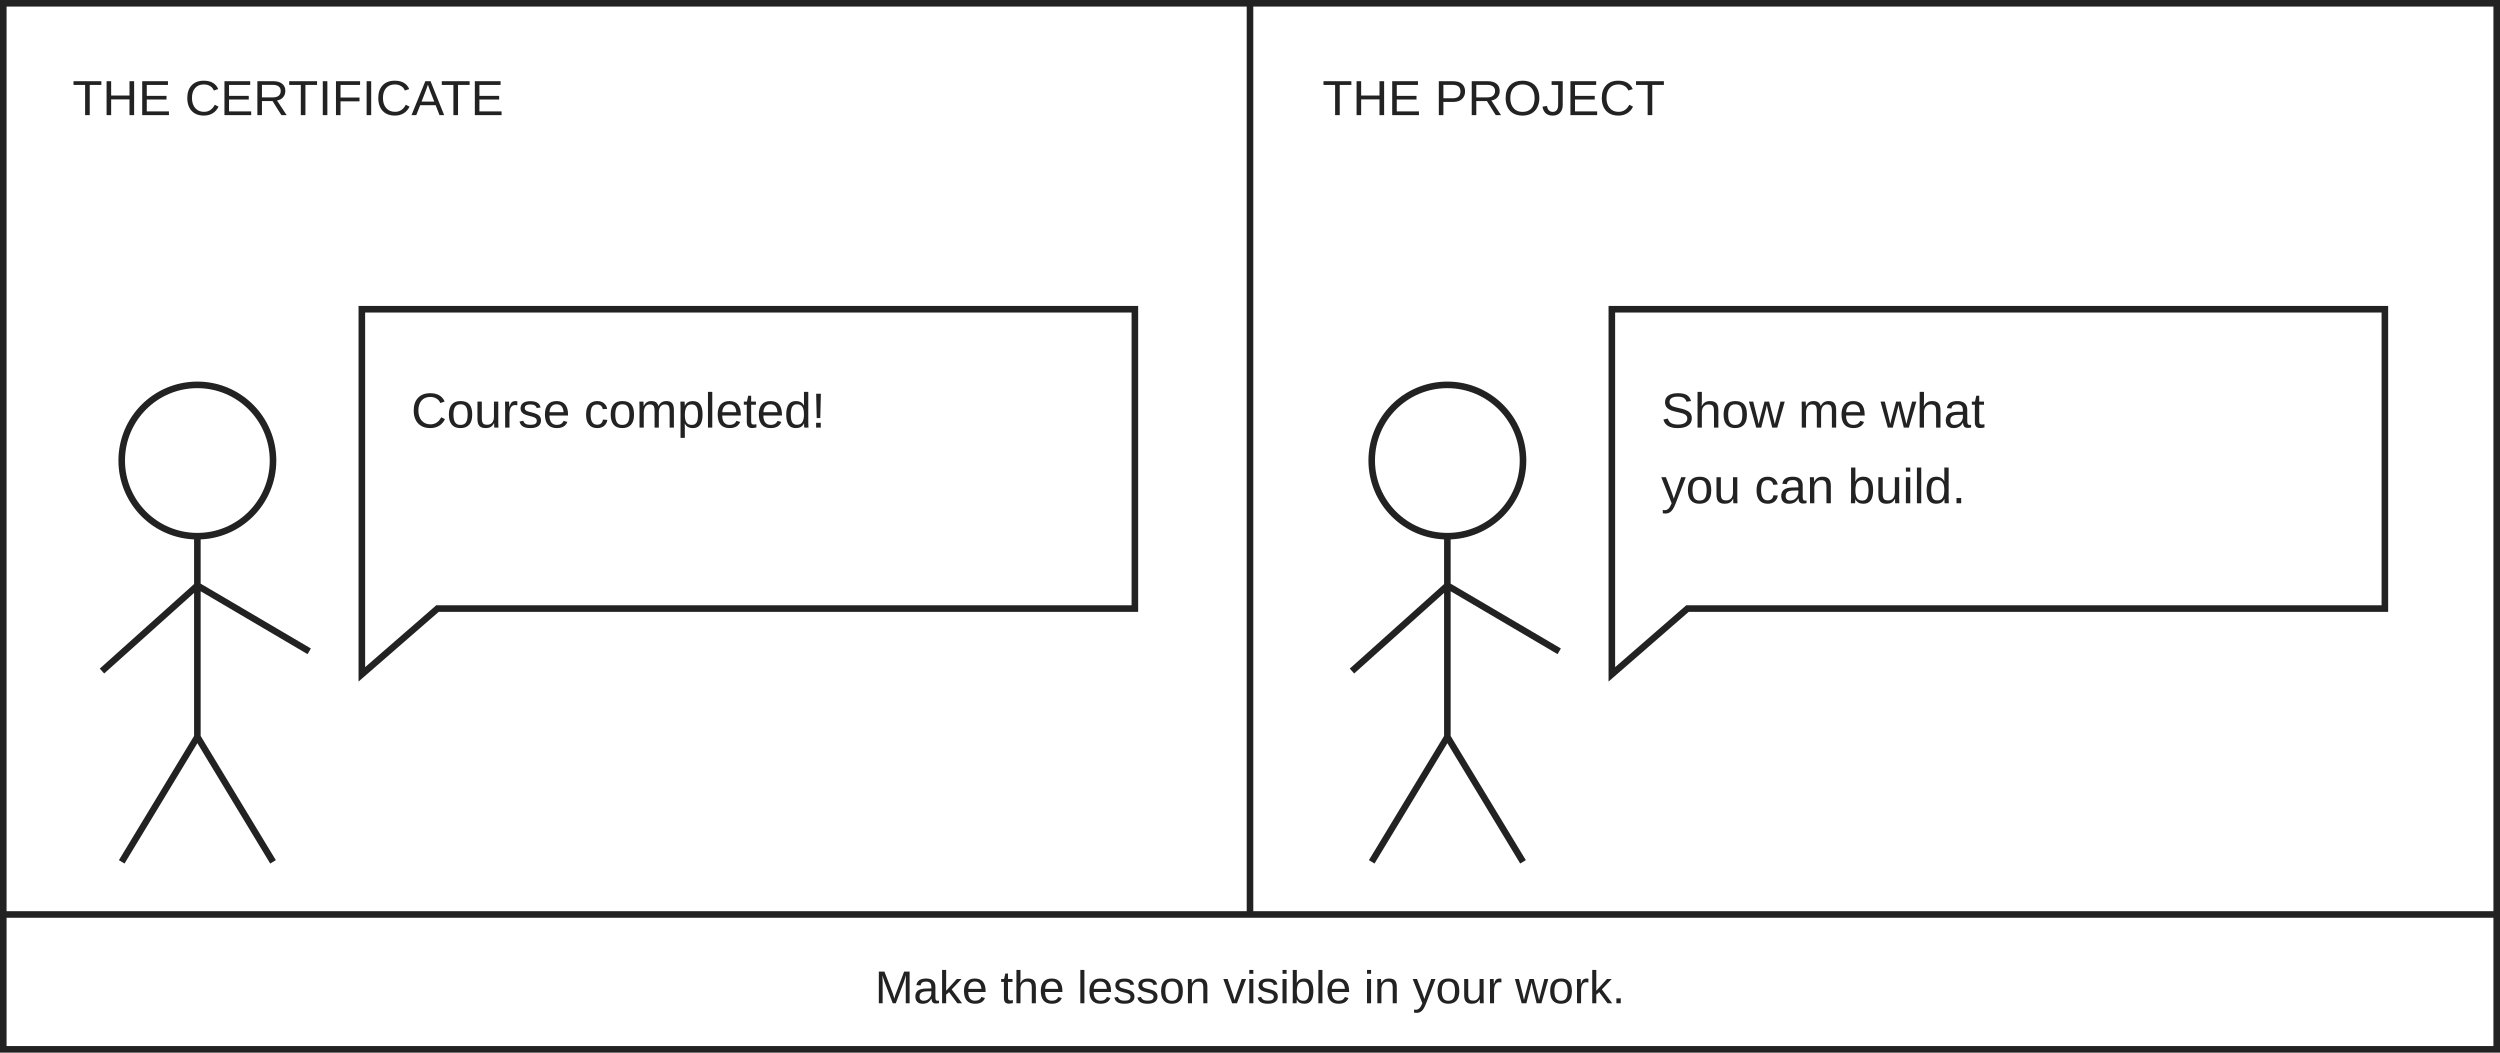
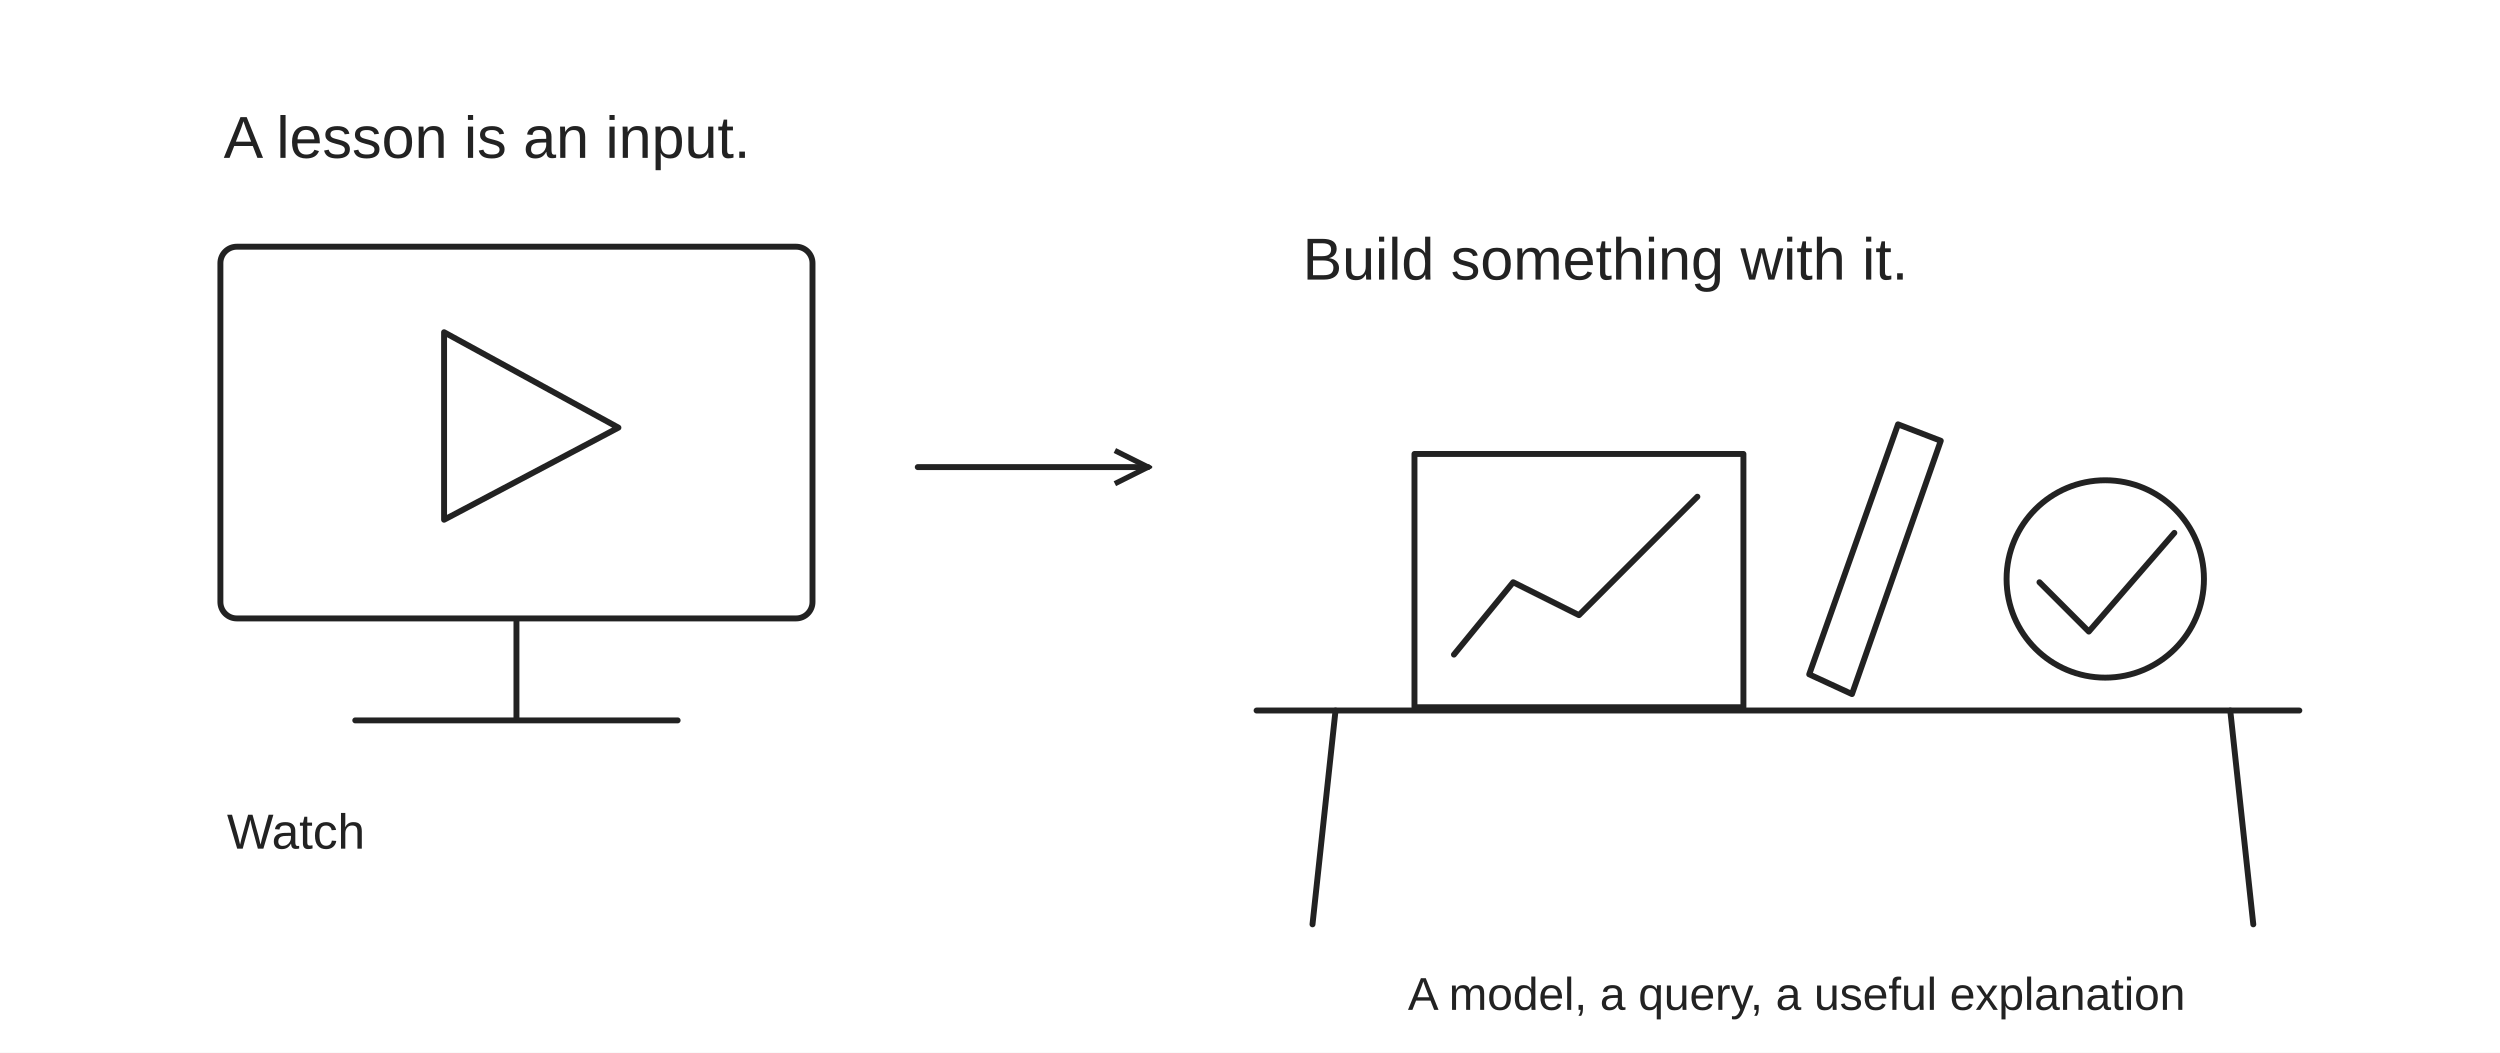
<svg xmlns="http://www.w3.org/2000/svg" viewBox="0 0 760 320" role="img" aria-labelledby="title desc">
+   <defs>
+     <marker id="arrow" viewBox="0 0 10 10" refX="9" refY="5" markerWidth="7" markerHeight="7" orient="auto-start-reverse">
+       <path d="M1 1L9 5L1 9" fill="none" stroke="#222" stroke-width="1.3" />
+     </marker>
+   </defs>
  <rect width="760" height="320" fill="white" />
-   <g fill="none" stroke="#222" stroke-width="2">
-     <rect x="1" y="1" width="758" height="318" />
-     <path d="M380 1V278 M1 278H759" />
-     <circle cx="60" cy="140" r="23" />
-     <path d="M60 163V224 M60 178L31 204 M60 178L94 198 M60 224L37 262 M60 224L83 262" />
-     <circle cx="440" cy="140" r="23" />
-     <path d="M440 163V224 M440 178L411 204 M440 178L474 198 M440 224L417 262 M440 224L463 262" />
-     <path d="M110 94H345V185H133L110 205Z" />
-     <path d="M490 94H725V185H513L490 205Z" />
+   <g fill="none" stroke="#222" stroke-width="1.8" stroke-linecap="round" stroke-linejoin="round">
+     <rect x="67" y="75" width="180" height="113" rx="5" />
+     <path d="M135 101L135 158L188 130Z M157 189V219 M108 219H206" />
+     <path d="M279 142L349 142" marker-end="url(#arrow)" />
+     <path d="M382 216L699 216" />
+     <path d="M406 216L399 281" />
+     <path d="M678 216L685 281" />
+     <rect x="430" y="138" width="100" height="77" />
+     <path d="M442 199L460 177L480 187L516 151" />
+     <path d="M550 205L577 129L590 134L563 211Z" />
+     <circle cx="640" cy="176" r="30" />
+     <path d="M620 177L635 192L661 162" />
  </g>
-   <g font-family="-apple-system,Arial,sans-serif" fill="#222">
-     <text x="22" y="35" font-size="15">THE CERTIFICATE</text>
-     <text x="402" y="35" font-size="15">THE PROJECT</text>
-     <text x="125" y="130" font-size="15">Course completed!</text>
-     <text x="505" y="130" font-size="15">Show me what</text>
-     <text x="505" y="153" font-size="15">you can build.</text>
-     <text x="380" y="305" text-anchor="middle" font-size="14">Make the lesson visible in your work.</text>
+   <g fill="#222" font-family="-apple-system,BlinkMacSystemFont,Arial,sans-serif">
+     <text x="68" y="48" font-size="18" text-anchor="start" font-weight="400">A lesson is an input.</text>
+     <text x="396" y="85" font-size="18" text-anchor="start" font-weight="400">Build something with it.</text>
+     <text x="69" y="258" font-size="15" text-anchor="start" font-weight="400">Watch</text>
+     <text x="428" y="307" font-size="14" text-anchor="start" font-weight="400">A model, a query, a useful explanation</text>
  </g>
</svg>
